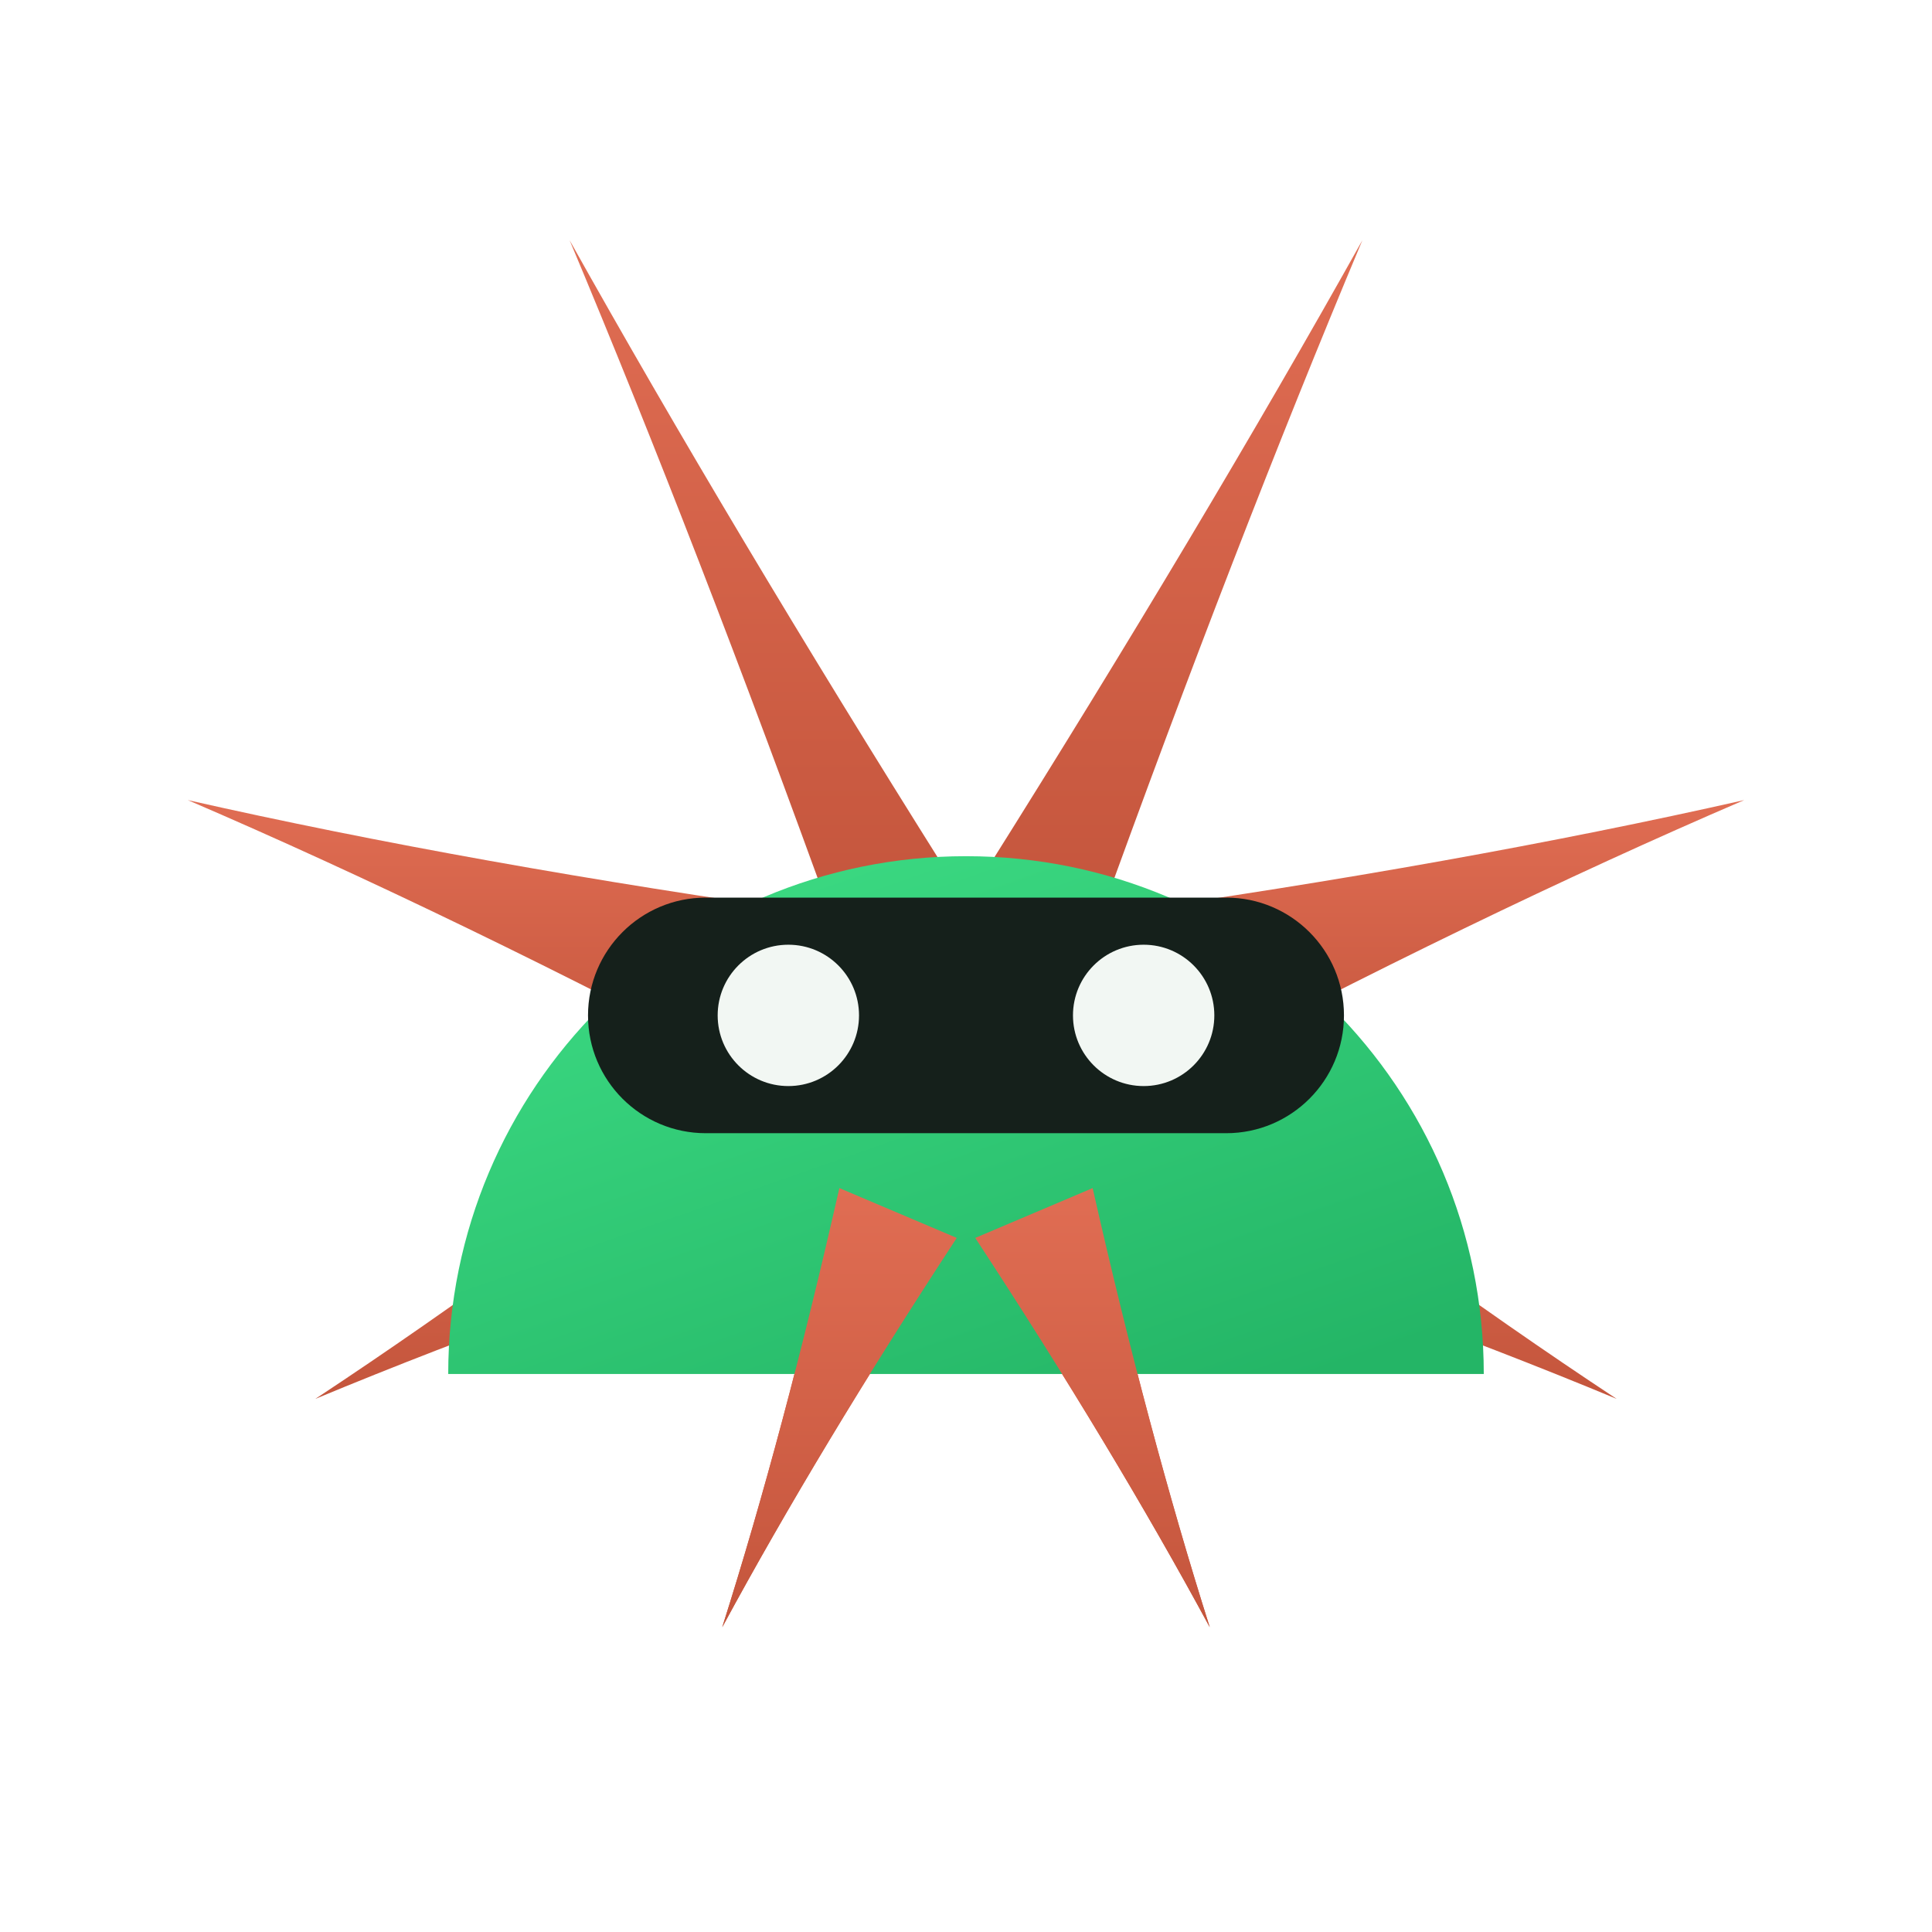
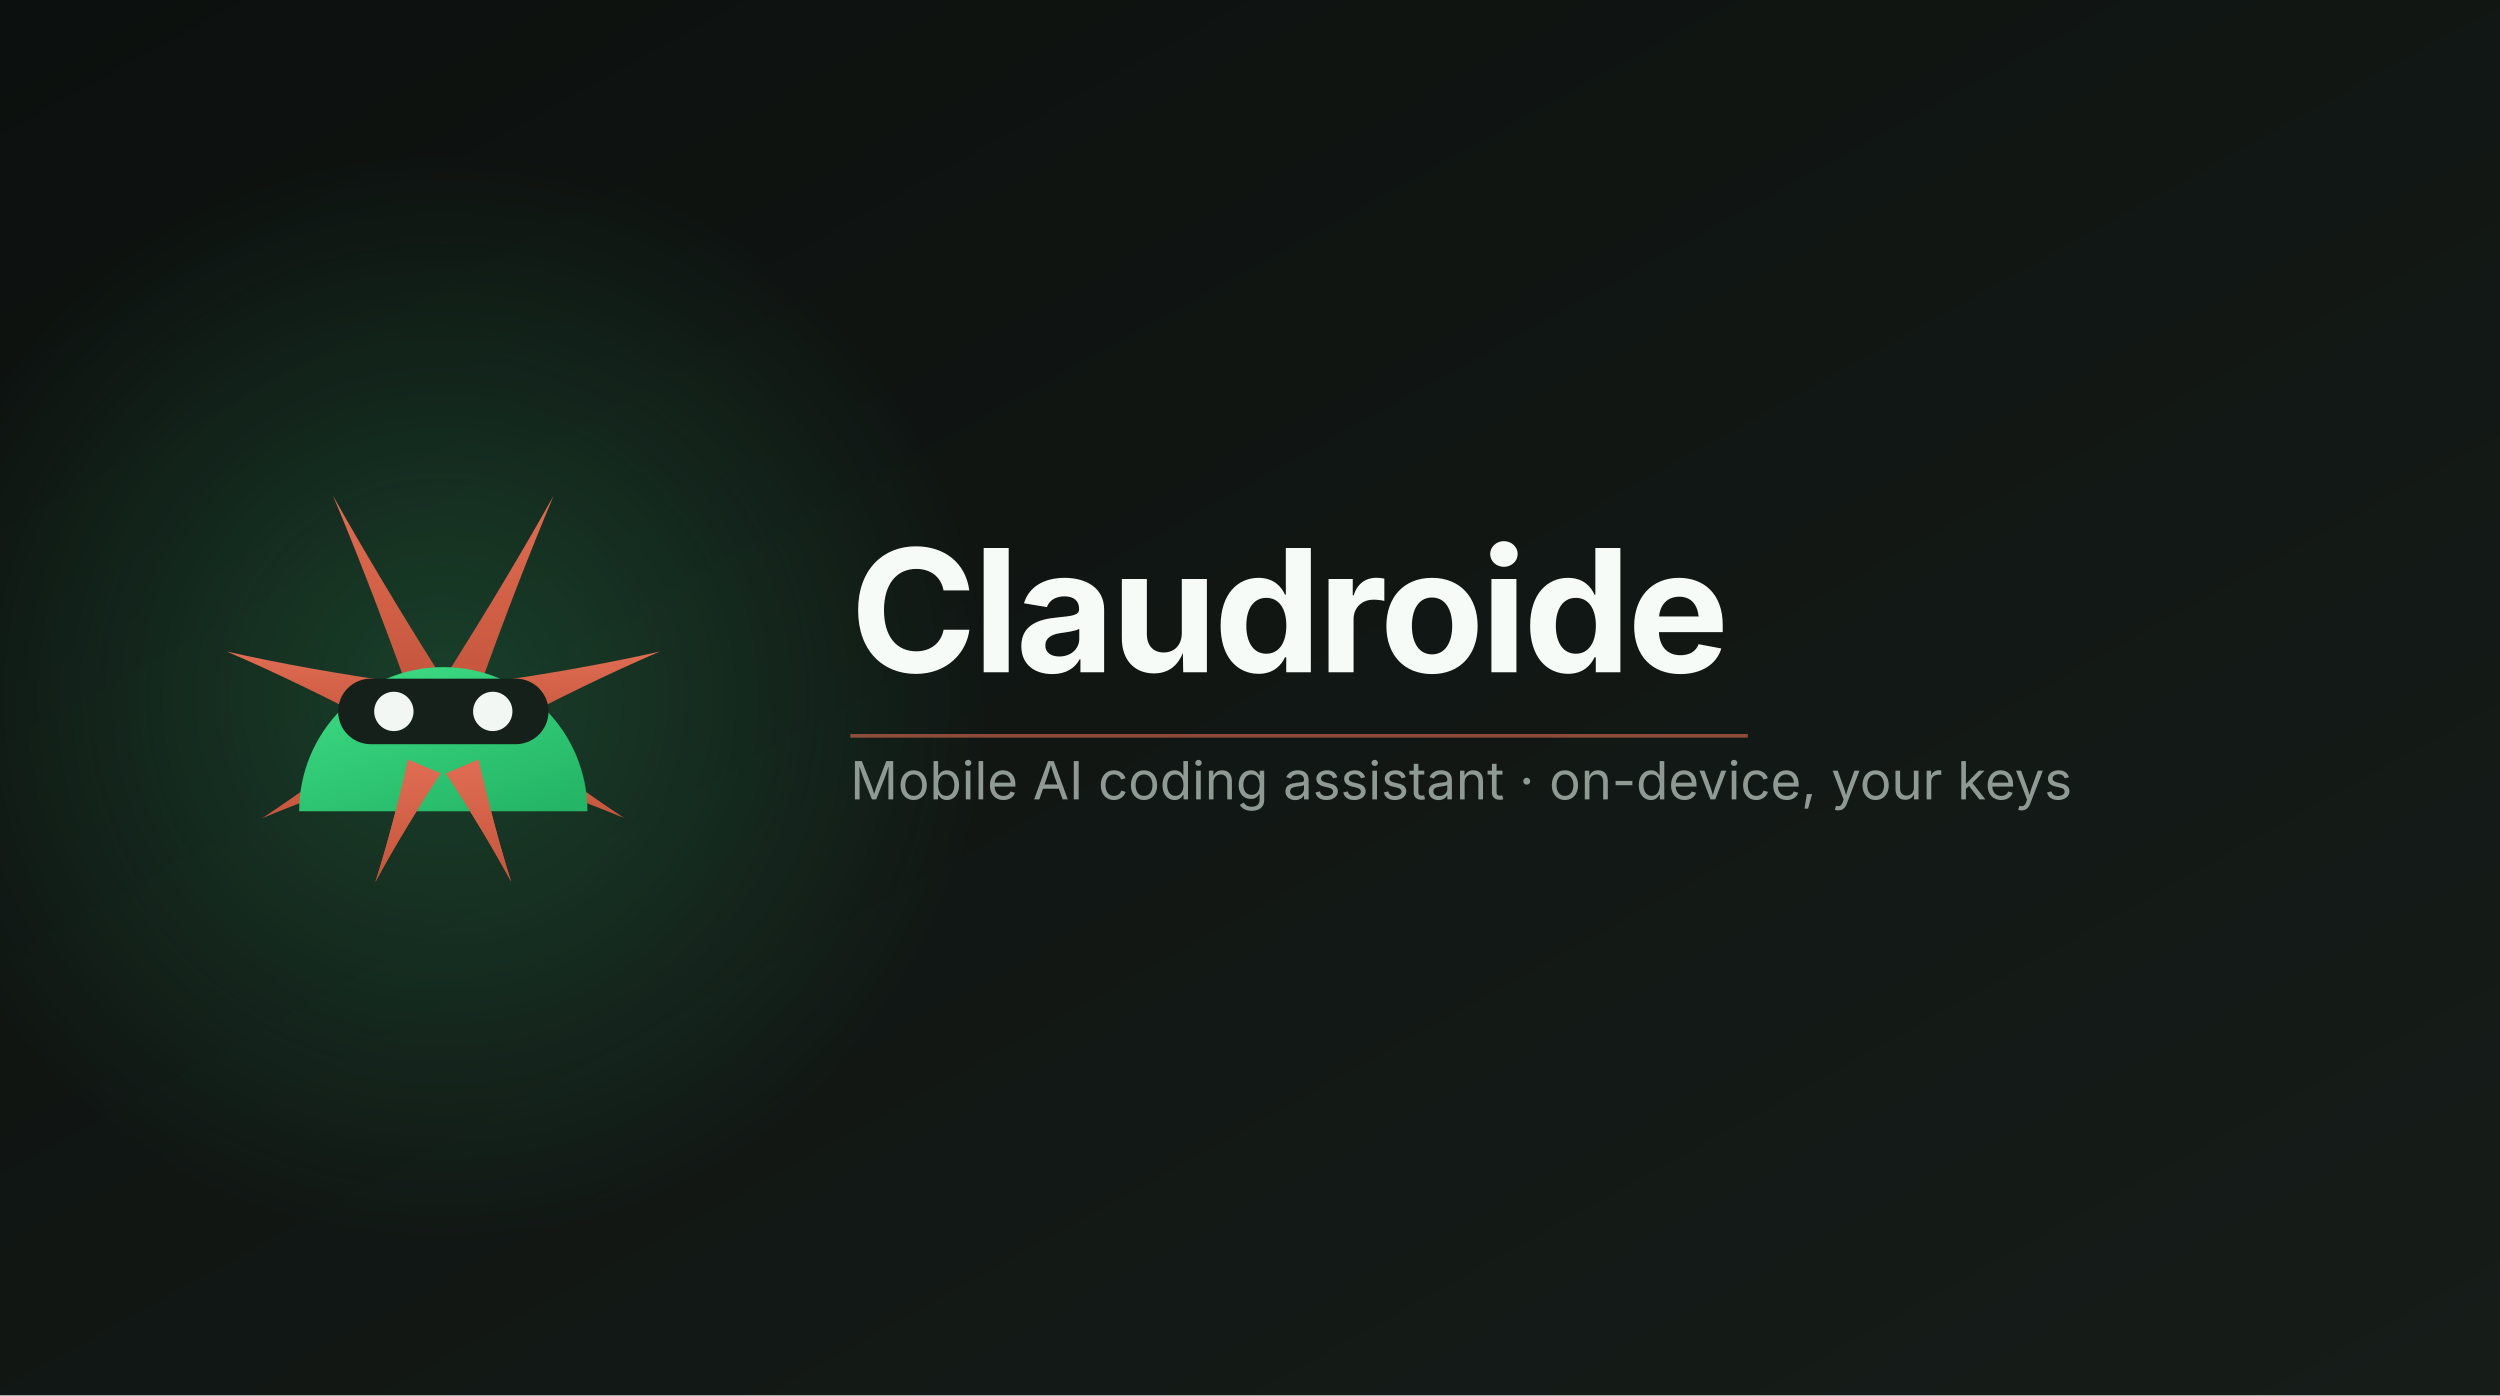
- <svg xmlns="http://www.w3.org/2000/svg" width="1024" height="1024" viewBox="0 0 1024 1024">
+ <svg xmlns="http://www.w3.org/2000/svg" width="1376" height="768" viewBox="0 0 1376 768">
  <defs>
-     <linearGradient id="burst" x1="0" y1="0" x2="0" y2="1">
-       <stop offset="0" stop-color="#E06D53" />
-       <stop offset="1" stop-color="#C4553C" />
+     <defs>
+       <linearGradient id="burst" x1="0" y1="0" x2="0" y2="1">
+         <stop offset="0" stop-color="#E06D53" />
+         <stop offset="1" stop-color="#C4553C" />
+       </linearGradient>
+       <linearGradient id="burstFront" x1="0" y1="0" x2="0" y2="1">
+         <stop offset="0" stop-color="#E06D53" />
+         <stop offset="1" stop-color="#C4553C" />
+       </linearGradient>
+       <linearGradient id="dome" x1="0.15" y1="0" x2="0.85" y2="1">
+         <stop offset="0" stop-color="#3DDC84" />
+         <stop offset="1" stop-color="#24B566" />
+       </linearGradient>
+     </defs>
+     <linearGradient id="bg" x1="0" y1="0" x2="1" y2="1">
+       <stop offset="0" stop-color="#0C100E" />
+       <stop offset="1" stop-color="#161D19" />
    </linearGradient>
-     <linearGradient id="burstFront" x1="0" y1="0" x2="0" y2="1">
-       <stop offset="0" stop-color="#E06D53" />
-       <stop offset="1" stop-color="#C4553C" />
-     </linearGradient>
-     <linearGradient id="dome" x1="0.15" y1="0" x2="0.85" y2="1">
-       <stop offset="0" stop-color="#3DDC84" />
-       <stop offset="1" stop-color="#24B566" />
-     </linearGradient>
+     <radialGradient id="glow" cx="0.5" cy="0.5" r="0.5">
+       <stop offset="0" stop-color="#3DDC84" stop-opacity="0.22" />
+       <stop offset="1" stop-color="#3DDC84" stop-opacity="0" />
+     </radialGradient>
  </defs>
-   <path d="M442.15,489.61 Q369.44,288.21 301.92,127.35 Q387.11,279.59 501.05,460.88 Z" fill="url(#burst)" />
-   <path d="M522.95,460.88 Q636.89,279.59 722.08,127.35 Q654.56,288.21 581.85,489.61 Z" fill="url(#burst)" />
-   <path d="M409.79,574.40 Q241.33,484.99 99.52,424.06 Q250.06,458.11 438.91,484.80 Z" fill="url(#burst)" />
-   <path d="M585.09,484.80 Q773.94,458.11 924.48,424.06 Q782.67,484.99 614.21,574.40 Z" fill="url(#burst)" />
-   <path d="M450.58,638.87 Q291.70,689.66 167.14,741.44 Q279.73,667.14 410.68,563.82 Z" fill="url(#burst)" />
-   <path d="M613.32,563.82 Q744.27,667.14 856.86,741.44 Q732.30,689.66 573.42,638.87 Z" fill="url(#burst)" />
-   <path d="M507.10,656.12 Q434.07,767.63 382.80,862.46 Q415.40,759.70 444.88,629.71 Z" fill="url(#burst)" />
-   <path d="M579.12,629.71 Q608.60,759.70 641.20,862.46 Q589.93,767.63 516.90,656.12 Z" fill="url(#burst)" />
-   <path d="M237.57,728.23 a274.43,274.43 0 0 1 548.86,0 Z" fill="url(#dome)" />
-   <path d="M507.10,656.12 Q434.07,767.63 382.80,862.46 Q415.40,759.70 444.88,629.71 Z" fill="url(#burstFront)" />
-   <path d="M579.12,629.71 Q608.60,759.70 641.20,862.46 Q589.93,767.63 516.90,656.12 Z" fill="url(#burstFront)" />
-   <rect x="311.66" y="475.75" width="400.67" height="124.87" rx="62.43" fill="#15201B" />
-   <circle cx="417.84" cy="538.18" r="37.46" fill="#F2F7F3" />
-   <circle cx="606.16" cy="538.18" r="37.46" fill="#F2F7F3" />
+   <rect width="1376" height="768" fill="url(#bg)" />
+   <circle cx="244" cy="384" r="300" fill="url(#glow)" />
+   <g transform="translate(96,236) scale(0.289062)">
+     <path d="M442.15,489.61 Q369.44,288.21 301.92,127.35 Q387.11,279.59 501.05,460.88 Z" fill="url(#burst)" />
+     <path d="M522.95,460.88 Q636.89,279.59 722.08,127.35 Q654.56,288.21 581.85,489.61 Z" fill="url(#burst)" />
+     <path d="M409.79,574.40 Q241.33,484.99 99.52,424.06 Q250.06,458.11 438.91,484.80 Z" fill="url(#burst)" />
+     <path d="M585.09,484.80 Q773.94,458.11 924.48,424.06 Q782.67,484.99 614.21,574.40 Z" fill="url(#burst)" />
+     <path d="M450.58,638.87 Q291.70,689.66 167.14,741.44 Q279.73,667.14 410.68,563.82 Z" fill="url(#burst)" />
+     <path d="M613.32,563.82 Q744.27,667.14 856.86,741.44 Q732.30,689.66 573.42,638.87 Z" fill="url(#burst)" />
+     <path d="M507.10,656.12 Q434.07,767.63 382.80,862.46 Q415.40,759.70 444.88,629.71 Z" fill="url(#burst)" />
+     <path d="M579.12,629.71 Q608.60,759.70 641.20,862.46 Q589.93,767.63 516.90,656.12 Z" fill="url(#burst)" />
+     <path d="M237.57,728.23 a274.43,274.43 0 0 1 548.86,0 Z" fill="url(#dome)" />
+     <path d="M507.10,656.12 Q434.07,767.63 382.80,862.46 Q415.40,759.70 444.88,629.71 Z" fill="url(#burstFront)" />
+     <path d="M579.12,629.71 Q608.60,759.70 641.20,862.46 Q589.93,767.63 516.90,656.12 Z" fill="url(#burstFront)" />
+     <rect x="311.66" y="475.75" width="400.67" height="124.87" rx="62.43" fill="#15201B" />
+     <circle cx="417.84" cy="538.18" r="37.46" fill="#F2F7F3" />
+     <circle cx="606.16" cy="538.18" r="37.46" fill="#F2F7F3" />
+   </g>
+   <text x="468" y="370" font-family="Inter" font-size="94" font-weight="700" fill="#F7FBF8" letter-spacing="-2">Claudroide</text>
+   <rect x="468" y="404" width="494.0" height="2" fill="#E06D53" opacity="0.6" />
+   <text x="468" y="440" font-family="Inter" font-size="29" font-weight="400" fill="#8E9A93">Mobile AI coding assistant · on-device, your keys</text>
</svg>
